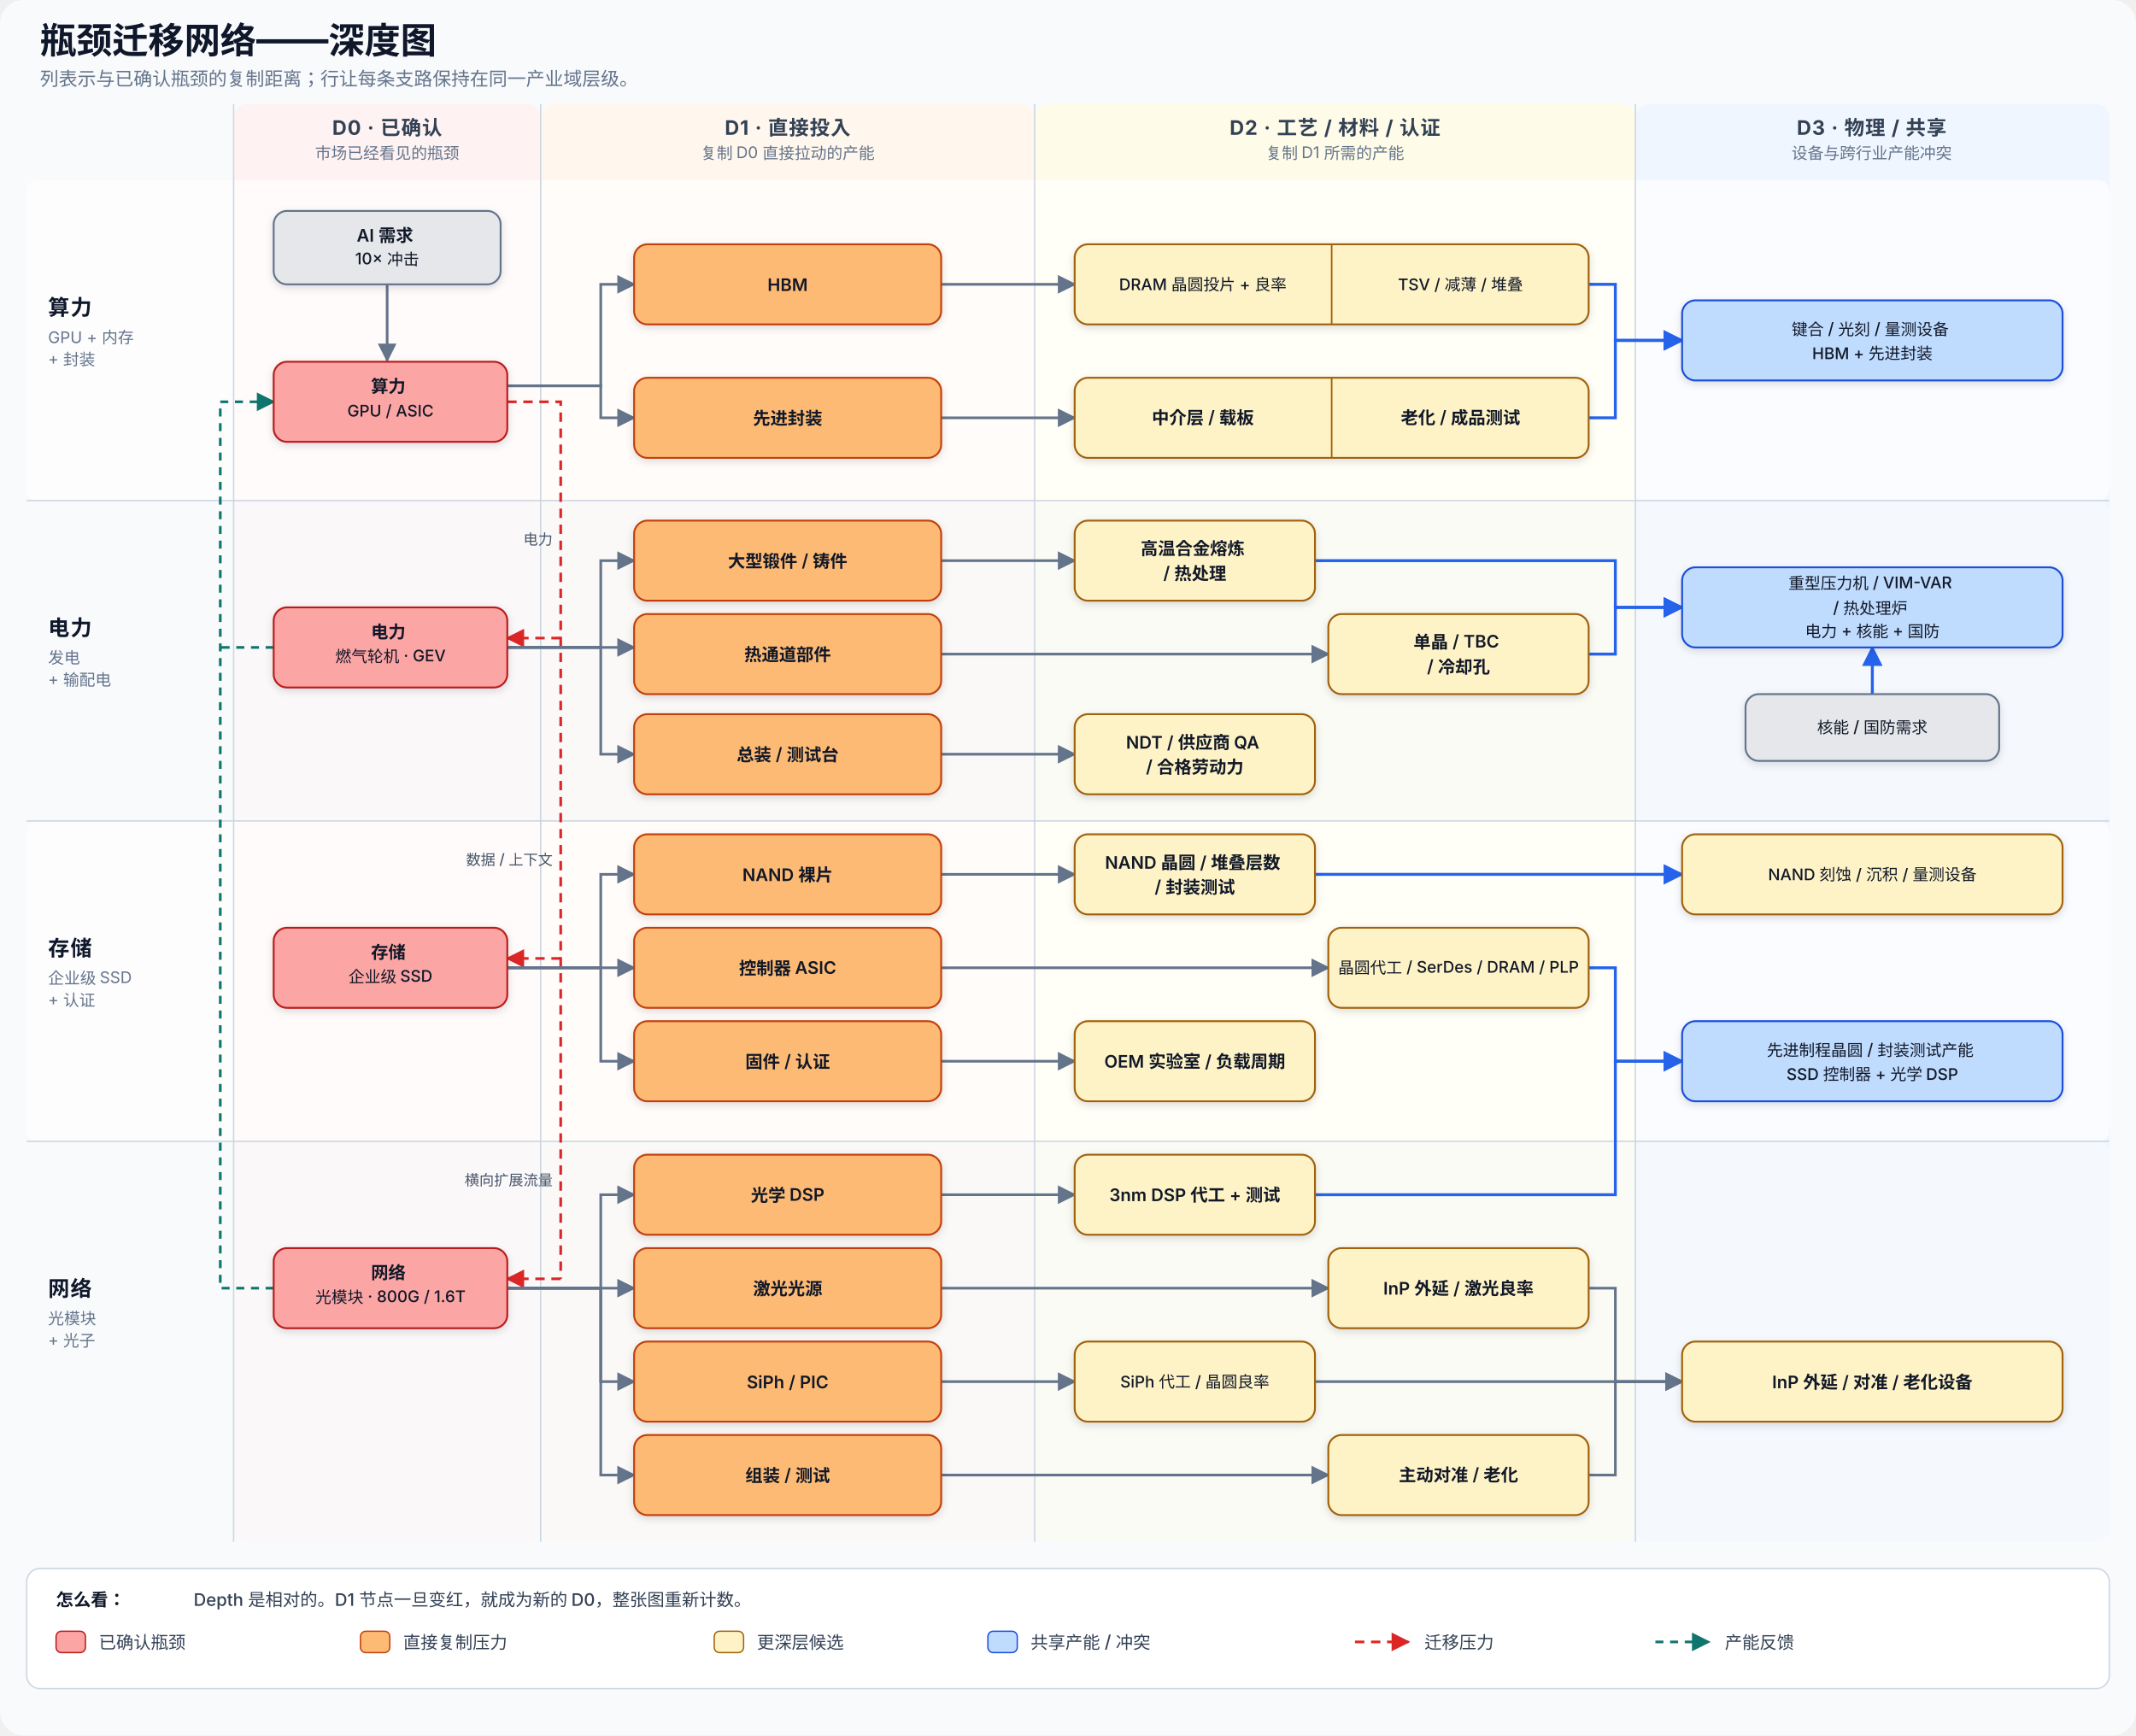
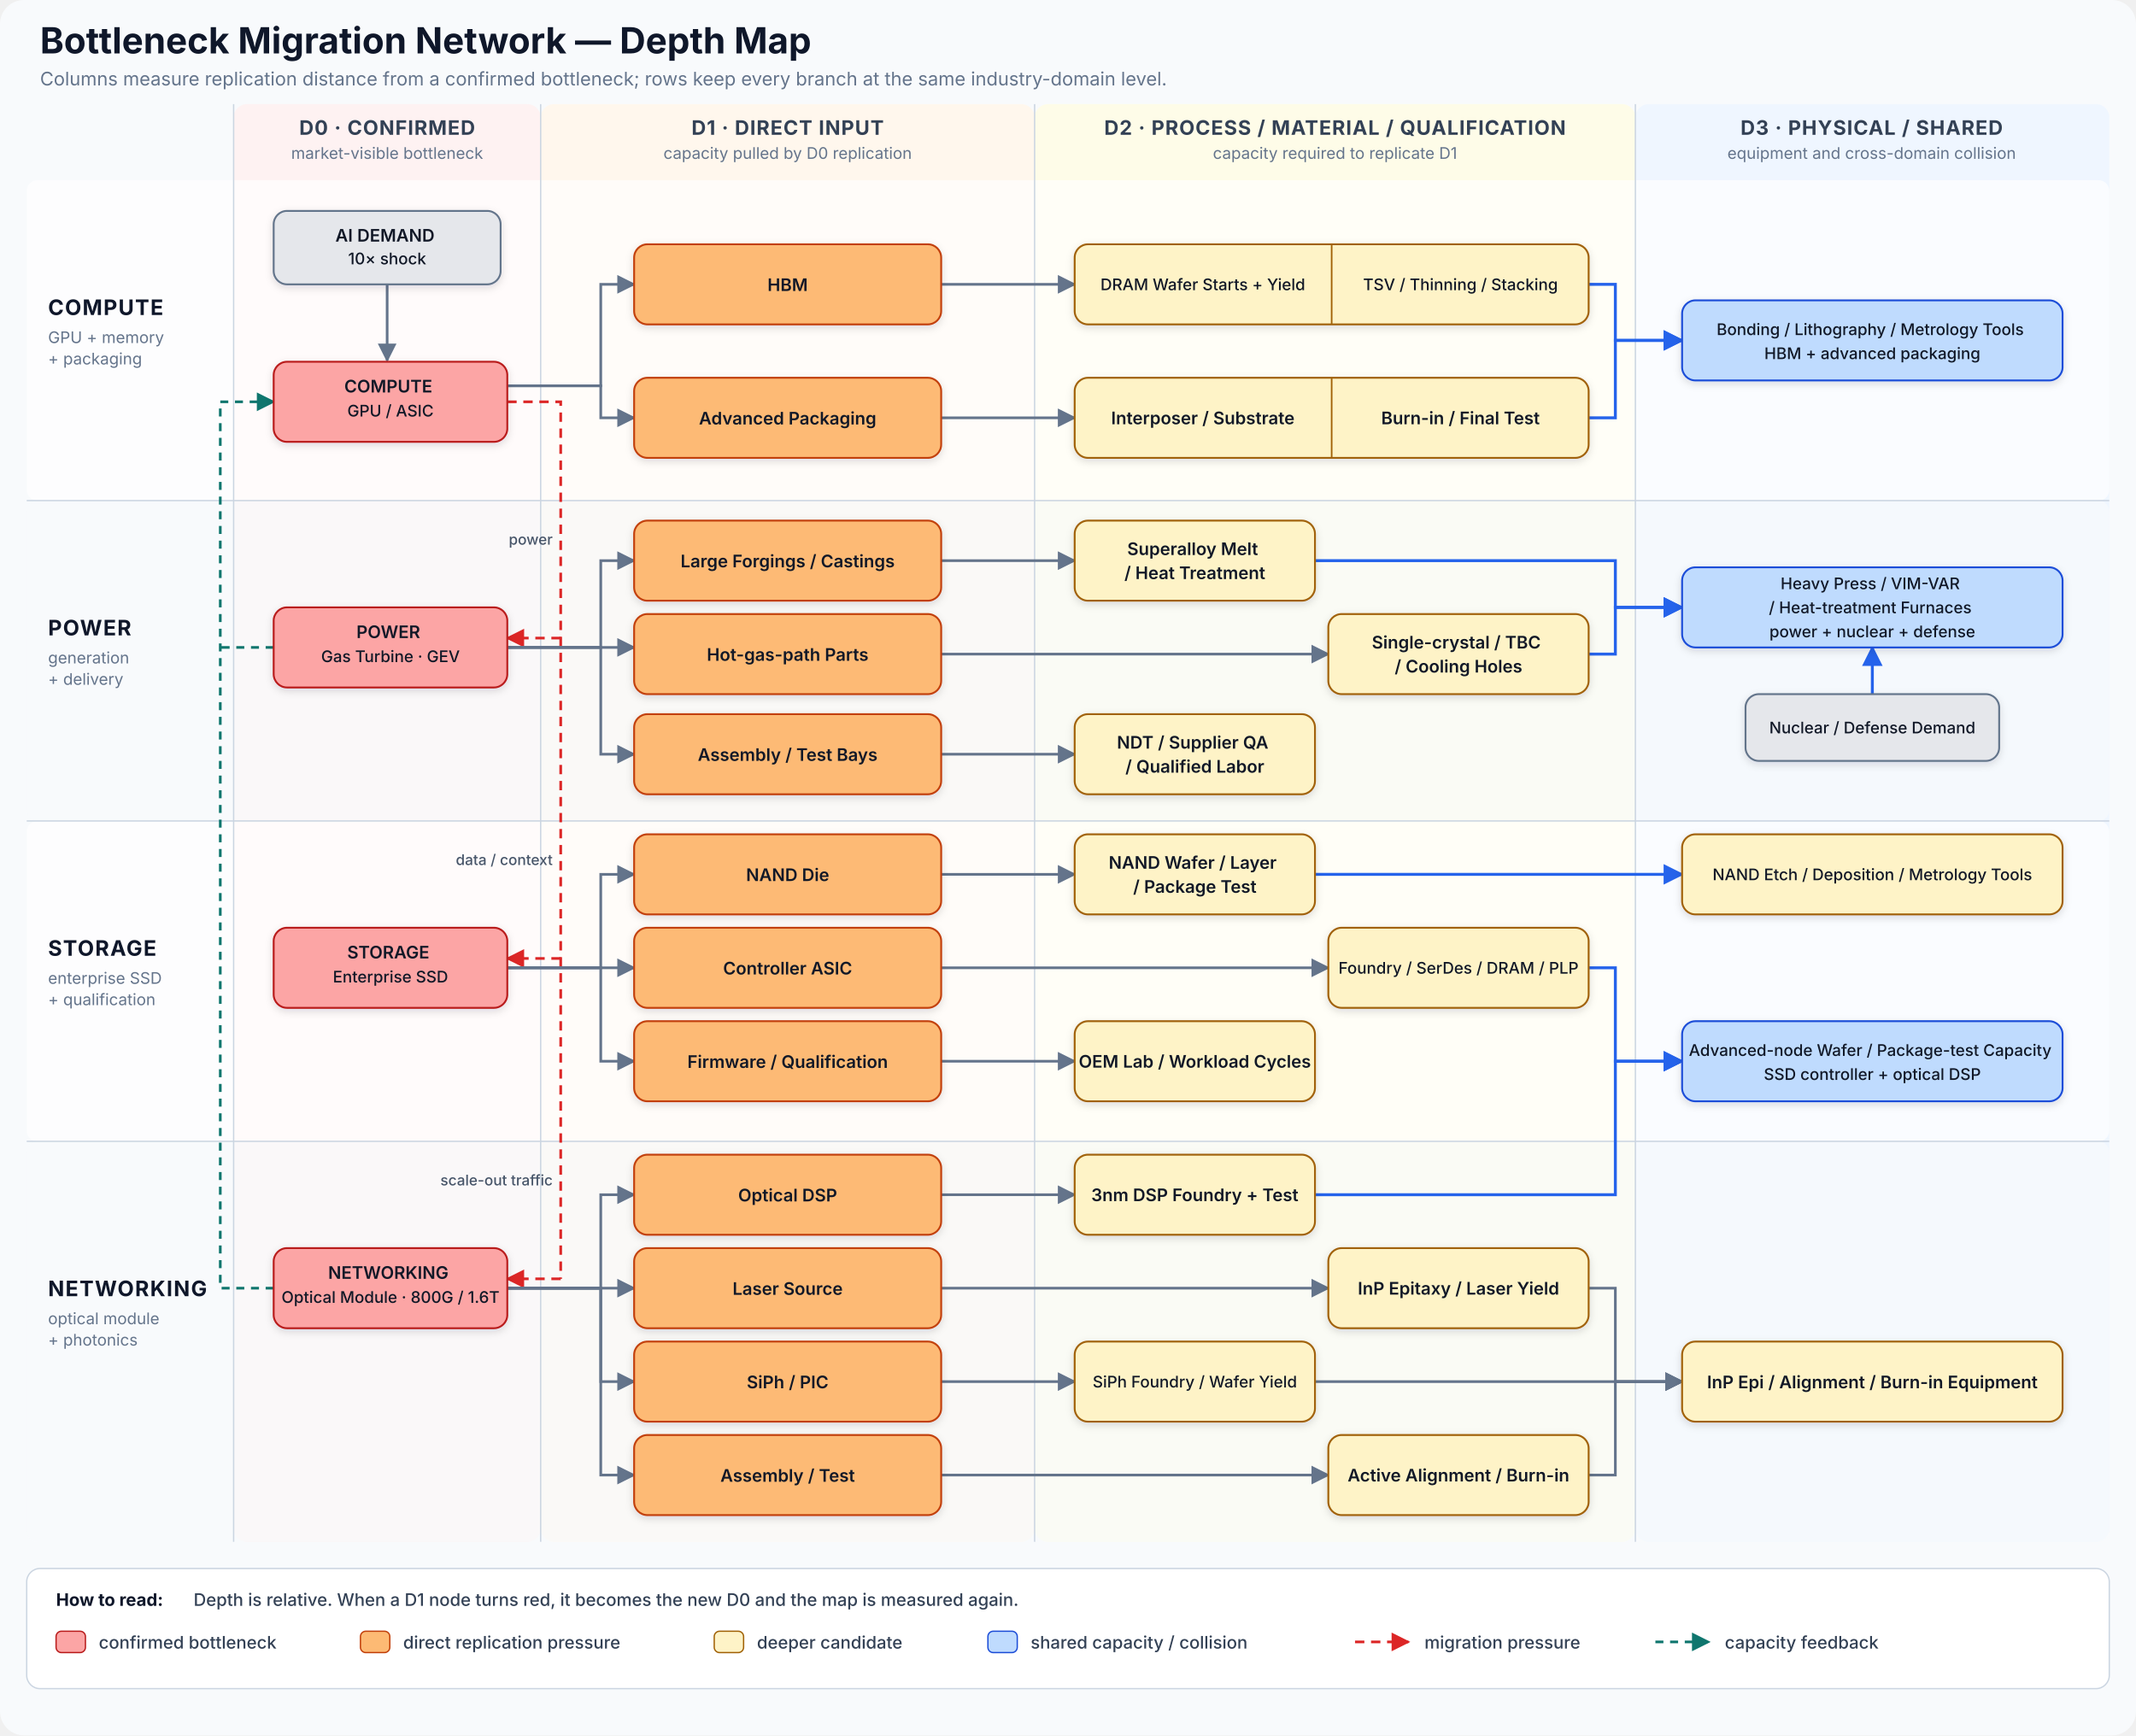
<svg xmlns="http://www.w3.org/2000/svg" width="1600" height="1300" viewBox="0 0 1600 1300" role="img" aria-labelledby="title desc">
  <defs>
    <filter id="shadow" x="-20%" y="-20%" width="140%" height="140%">
      <feDropShadow dx="0" dy="2" stdDeviation="3" flood-color="#0f172a" flood-opacity="0.14" />
    </filter>
    <marker id="arrow" viewBox="0 0 10 10" refX="9" refY="5" markerWidth="7" markerHeight="7" orient="auto-start-reverse">
      <path d="M 0 0 L 10 5 L 0 10 z" fill="#64748b" />
    </marker>
    <marker id="arrow-red" viewBox="0 0 10 10" refX="9" refY="5" markerWidth="7" markerHeight="7" orient="auto-start-reverse">
      <path d="M 0 0 L 10 5 L 0 10 z" fill="#dc2626" />
    </marker>
    <marker id="arrow-blue" viewBox="0 0 10 10" refX="9" refY="5" markerWidth="7" markerHeight="7" orient="auto-start-reverse">
      <path d="M 0 0 L 10 5 L 0 10 z" fill="#2563eb" />
    </marker>
    <marker id="arrow-teal" viewBox="0 0 10 10" refX="9" refY="5" markerWidth="7" markerHeight="7" orient="auto-start-reverse">
      <path d="M 0 0 L 10 5 L 0 10 z" fill="#0f766e" />
    </marker>
    <style>
      .canvas { fill: #f8fafc; }
      .grid { stroke: #cbd5e1; stroke-width: 1; }
      .lane-a { fill: #ffffff; }
      .lane-b { fill: #f8fafc; }
      .depth-0 { fill: #fef2f2; }
      .depth-1 { fill: #fff7ed; }
      .depth-2 { fill: #fefce8; }
      .depth-3 { fill: #eff6ff; }
      .title { font: 700 27px -apple-system, BlinkMacSystemFont, "Segoe UI", sans-serif; fill: #0f172a; }
      .subtitle { font: 400 14px -apple-system, BlinkMacSystemFont, "Segoe UI", sans-serif; fill: #64748b; }
      .depth-label { font: 700 15px -apple-system, BlinkMacSystemFont, "Segoe UI", sans-serif; fill: #334155; letter-spacing: 0.6px; }
      .depth-note { font: 400 12px -apple-system, BlinkMacSystemFont, "Segoe UI", sans-serif; fill: #64748b; }
      .lane-label { font: 700 16px -apple-system, BlinkMacSystemFont, "Segoe UI", sans-serif; fill: #0f172a; letter-spacing: 0.8px; }
      .lane-note { font: 400 12px -apple-system, BlinkMacSystemFont, "Segoe UI", sans-serif; fill: #64748b; }
      .node { stroke: #64748b; stroke-width: 1.4; rx: 10; filter: url(#shadow); }
      .confirmed { fill: #fca5a5; stroke: #b91c1c; }
      .direct { fill: #fdba74; stroke: #c2410c; }
      .candidate { fill: #fef3c7; stroke: #a16207; }
      .shared { fill: #bfdbfe; stroke: #1d4ed8; }
      .context { fill: #e5e7eb; stroke: #64748b; }
      .node-text { font: 600 13px -apple-system, BlinkMacSystemFont, "Segoe UI", sans-serif; fill: #111827; text-anchor: middle; }
      .node-small { font: 500 12px -apple-system, BlinkMacSystemFont, "Segoe UI", sans-serif; fill: #111827; text-anchor: middle; }
      .node-center { dominant-baseline: middle; }
      .edge { fill: none; stroke: #64748b; stroke-width: 2; marker-end: url(#arrow); }
      .pressure { fill: none; stroke: #dc2626; stroke-width: 2; stroke-dasharray: 7 5; marker-end: url(#arrow-red); }
      .pressure-trunk { fill: none; stroke: #dc2626; stroke-width: 2; stroke-dasharray: 7 5; }
      .shared-edge { fill: none; stroke: #2563eb; stroke-width: 2.2; marker-end: url(#arrow-blue); }
      .feedback { fill: none; stroke: #0f766e; stroke-width: 2; stroke-dasharray: 6 5; marker-end: url(#arrow-teal); }
      .feedback-trunk { fill: none; stroke: #0f766e; stroke-width: 2; stroke-dasharray: 6 5; }
      .edge-label { font: 500 11px -apple-system, BlinkMacSystemFont, "Segoe UI", sans-serif; fill: #475569; }
      .legend { font: 500 13px -apple-system, BlinkMacSystemFont, "Segoe UI", sans-serif; fill: #334155; }
      .legend-strong { font: 700 13px -apple-system, BlinkMacSystemFont, "Segoe UI", sans-serif; fill: #0f172a; }
    </style>
  </defs>
  <rect class="canvas" width="1600" height="1300" rx="18" />
-   <text class="title" x="30" y="40">瓶颈迁移网络——深度图</text>
-   <text class="subtitle" x="30" y="64">列表示与已确认瓶颈的复制距离；行让每条支路保持在同一产业域层级。</text>
+   <text class="title" x="30" y="40">Bottleneck Migration Network — Depth Map</text>
+   <text class="subtitle" x="30" y="64">Columns measure replication distance from a confirmed bottleneck; rows keep every branch at the same industry-domain level.</text>
  <rect class="depth-0" x="175" y="78" width="230" height="1077" rx="10" />
  <rect class="depth-1" x="405" y="78" width="370" height="1077" rx="10" />
  <rect class="depth-2" x="775" y="78" width="450" height="1077" rx="10" />
  <rect class="depth-3" x="1225" y="78" width="355" height="1077" rx="10" />
-   <text class="depth-label" x="290" y="101" text-anchor="middle">D0 · 已确认</text>
-   <text class="depth-note" x="290" y="119" text-anchor="middle">市场已经看见的瓶颈</text>
-   <text class="depth-label" x="590" y="101" text-anchor="middle">D1 · 直接投入</text>
-   <text class="depth-note" x="590" y="119" text-anchor="middle">复制 D0 直接拉动的产能</text>
-   <text class="depth-label" x="1000" y="101" text-anchor="middle">D2 · 工艺 / 材料 / 认证</text>
-   <text class="depth-note" x="1000" y="119" text-anchor="middle">复制 D1 所需的产能</text>
-   <text class="depth-label" x="1402" y="101" text-anchor="middle">D3 · 物理 / 共享</text>
-   <text class="depth-note" x="1402" y="119" text-anchor="middle">设备与跨行业产能冲突</text>
+   <text class="depth-label" x="290" y="101" text-anchor="middle">D0 · CONFIRMED</text>
+   <text class="depth-note" x="290" y="119" text-anchor="middle">market-visible bottleneck</text>
+   <text class="depth-label" x="590" y="101" text-anchor="middle">D1 · DIRECT INPUT</text>
+   <text class="depth-note" x="590" y="119" text-anchor="middle">capacity pulled by D0 replication</text>
+   <text class="depth-label" x="1000" y="101" text-anchor="middle">D2 · PROCESS / MATERIAL / QUALIFICATION</text>
+   <text class="depth-note" x="1000" y="119" text-anchor="middle">capacity required to replicate D1</text>
+   <text class="depth-label" x="1402" y="101" text-anchor="middle">D3 · PHYSICAL / SHARED</text>
+   <text class="depth-note" x="1402" y="119" text-anchor="middle">equipment and cross-domain collision</text>
  <rect class="lane-a" x="20" y="135" width="1560" height="240" rx="8" opacity="0.66" />
  <rect class="lane-b" x="20" y="375" width="1560" height="240" rx="8" opacity="0.66" />
  <rect class="lane-a" x="20" y="615" width="1560" height="240" rx="8" opacity="0.66" />
  <rect class="lane-b" x="20" y="855" width="1560" height="300" rx="8" opacity="0.66" />
  <line class="grid" x1="20" y1="375" x2="1580" y2="375" />
  <line class="grid" x1="20" y1="615" x2="1580" y2="615" />
  <line class="grid" x1="20" y1="855" x2="1580" y2="855" />
  <line class="grid" x1="175" y1="78" x2="175" y2="1155" />
  <line class="grid" x1="405" y1="78" x2="405" y2="1155" />
  <line class="grid" x1="775" y1="78" x2="775" y2="1155" />
  <line class="grid" x1="1225" y1="78" x2="1225" y2="1155" />
-   <text class="lane-label" x="36" y="236">算力</text>
-   <text class="lane-note" x="36" y="257">GPU + 内存</text>
-   <text class="lane-note" x="36" y="273">+ 封装</text>
-   <text class="lane-label" x="36" y="476">电力</text>
-   <text class="lane-note" x="36" y="497">发电</text>
-   <text class="lane-note" x="36" y="513">+ 输配电</text>
-   <text class="lane-label" x="36" y="716">存储</text>
-   <text class="lane-note" x="36" y="737">企业级 SSD</text>
-   <text class="lane-note" x="36" y="753">+ 认证</text>
-   <text class="lane-label" x="36" y="971">网络</text>
-   <text class="lane-note" x="36" y="992">光模块</text>
-   <text class="lane-note" x="36" y="1008">+ 光子</text>
+   <text class="lane-label" x="36" y="236">COMPUTE</text>
+   <text class="lane-note" x="36" y="257">GPU + memory</text>
+   <text class="lane-note" x="36" y="273">+ packaging</text>
+   <text class="lane-label" x="36" y="476">POWER</text>
+   <text class="lane-note" x="36" y="497">generation</text>
+   <text class="lane-note" x="36" y="513">+ delivery</text>
+   <text class="lane-label" x="36" y="716">STORAGE</text>
+   <text class="lane-note" x="36" y="737">enterprise SSD</text>
+   <text class="lane-note" x="36" y="753">+ qualification</text>
+   <text class="lane-label" x="36" y="971">NETWORKING</text>
+   <text class="lane-note" x="36" y="992">optical module</text>
+   <text class="lane-note" x="36" y="1008">+ photonics</text>
  <path class="edge" d="M290 213 V270" />
  <path class="pressure-trunk" d="M380 301 H420 V958" />
  <path class="pressure" d="M420 478 H380" />
  <path class="pressure" d="M420 718 H380" />
  <path class="pressure" d="M420 958 H380" />
-   <text class="edge-label" x="414" y="408" text-anchor="end">电力</text>
-   <text class="edge-label" x="414" y="648" text-anchor="end">数据 / 上下文</text>
-   <text class="edge-label" x="414" y="888" text-anchor="end">横向扩展流量</text>
+   <text class="edge-label" x="414" y="408" text-anchor="end">power</text>
+   <text class="edge-label" x="414" y="648" text-anchor="end">data / context</text>
+   <text class="edge-label" x="414" y="888" text-anchor="end">scale-out traffic</text>
  <path class="feedback-trunk" d="M205 485 H165 M205 965 H165 V301" />
  <path class="feedback" d="M165 301 H205" />
  <path class="edge" d="M380 289 H450 V213 H475" />
  <path class="edge" d="M380 289 H450 V313 H475" />
  <path class="edge" d="M705 213 H805" />
  <path class="edge" d="M705 313 H805" />
  <path class="shared-edge" d="M1190 213 H1210 V255 H1260" />
  <path class="shared-edge" d="M1190 313 H1210 V255 H1260" />
  <path class="edge" d="M380 485 H450 V420 H475" />
  <path class="edge" d="M380 485 H475" />
  <path class="edge" d="M380 485 H450 V565 H475" />
  <path class="edge" d="M705 420 H805" />
  <path class="edge" d="M705 490 H995" />
  <path class="edge" d="M705 565 H805" />
  <path class="shared-edge" d="M985 420 H1210 V455 H1260" />
  <path class="shared-edge" d="M1190 490 H1210 V455 H1260" />
  <path class="shared-edge" d="M1402.5 520 V485" />
  <path class="edge" d="M380 725 H450 V655 H475" />
  <path class="edge" d="M380 725 H475" />
  <path class="edge" d="M380 725 H450 V795 H475" />
  <path class="edge" d="M705 655 H805" />
  <path class="edge" d="M705 725 H995" />
  <path class="edge" d="M705 795 H805" />
  <path class="shared-edge" d="M985 655 H1260" />
  <path class="shared-edge" d="M1190 725 H1210 V795 H1260" />
  <path class="edge" d="M380 965 H450 V895 H475" />
  <path class="edge" d="M380 965 H475" />
  <path class="edge" d="M380 965 H450 V1035 H475" />
  <path class="edge" d="M380 965 H450 V1105 H475" />
  <path class="edge" d="M705 895 H805" />
  <path class="edge" d="M705 965 H995" />
  <path class="edge" d="M705 1035 H805" />
  <path class="edge" d="M705 1105 H995" />
  <path class="shared-edge" d="M985 895 H1210 V795 H1260" />
  <path class="edge" d="M1190 965 H1210 V1035 H1260" />
  <path class="edge" d="M985 1035 H1260" />
  <path class="edge" d="M1190 1105 H1210 V1035 H1260" />
  <rect class="node context" x="205" y="158" width="170" height="55" />
  <text class="node-text" x="290" y="181">
-     <tspan x="290">AI 需求</tspan>
-     <tspan class="node-small" x="290" dy="17">10× 冲击</tspan>
+     <tspan x="290">AI DEMAND</tspan>
+     <tspan class="node-small" x="290" dy="17">10× shock</tspan>
  </text>
  <rect class="node confirmed" x="205" y="271" width="175" height="60" />
  <text class="node-text" x="292.5" y="294">
-     <tspan x="292.5">算力</tspan>
+     <tspan x="292.5">COMPUTE</tspan>
    <tspan class="node-small" x="292.5" dy="18">GPU / ASIC</tspan>
  </text>
  <rect class="node confirmed" x="205" y="455" width="175" height="60" />
  <text class="node-text" x="292.5" y="478">
-     <tspan x="292.5">电力</tspan>
-     <tspan class="node-small" x="292.5" dy="18">燃气轮机 · GEV</tspan>
+     <tspan x="292.5">POWER</tspan>
+     <tspan class="node-small" x="292.5" dy="18">Gas Turbine · GEV</tspan>
  </text>
  <rect class="node confirmed" x="205" y="695" width="175" height="60" />
  <text class="node-text" x="292.5" y="718">
-     <tspan x="292.5">存储</tspan>
-     <tspan class="node-small" x="292.5" dy="18">企业级 SSD</tspan>
+     <tspan x="292.5">STORAGE</tspan>
+     <tspan class="node-small" x="292.5" dy="18">Enterprise SSD</tspan>
  </text>
  <rect class="node confirmed" x="205" y="935" width="175" height="60" />
  <text class="node-text" x="292.5" y="958">
-     <tspan x="292.5">网络</tspan>
-     <tspan class="node-small" x="292.5" dy="18">光模块 · 800G / 1.6T</tspan>
+     <tspan x="292.5">NETWORKING</tspan>
+     <tspan class="node-small" x="292.5" dy="18">Optical Module · 800G / 1.6T</tspan>
  </text>
  <rect class="node direct" x="475" y="183" width="230" height="60" />
  <text class="node-text" x="590" y="218">HBM</text>
  <rect class="node direct" x="475" y="283" width="230" height="60" />
-   <text class="node-text" x="590" y="318">先进封装</text>
+   <text class="node-text" x="590" y="318">Advanced Packaging</text>
  <rect class="node direct" x="475" y="390" width="230" height="60" />
-   <text class="node-text" x="590" y="425">大型锻件 / 铸件</text>
+   <text class="node-text" x="590" y="425">Large Forgings / Castings</text>
  <rect class="node direct" x="475" y="460" width="230" height="60" />
-   <text class="node-text" x="590" y="495">热通道部件</text>
+   <text class="node-text" x="590" y="495">Hot-gas-path Parts</text>
  <rect class="node direct" x="475" y="535" width="230" height="60" />
-   <text class="node-text" x="590" y="570">总装 / 测试台</text>
+   <text class="node-text" x="590" y="570">Assembly / Test Bays</text>
  <rect class="node direct" x="475" y="625" width="230" height="60" />
-   <text class="node-text" x="590" y="660">NAND 裸片</text>
+   <text class="node-text" x="590" y="660">NAND Die</text>
  <rect class="node direct" x="475" y="695" width="230" height="60" />
-   <text class="node-text" x="590" y="730">控制器 ASIC</text>
+   <text class="node-text" x="590" y="730">Controller ASIC</text>
  <rect class="node direct" x="475" y="765" width="230" height="60" />
-   <text class="node-text" x="590" y="800">固件 / 认证</text>
+   <text class="node-text" x="590" y="800">Firmware / Qualification</text>
  <rect class="node direct" x="475" y="865" width="230" height="60" />
-   <text class="node-text" x="590" y="900">光学 DSP</text>
+   <text class="node-text" x="590" y="900">Optical DSP</text>
  <rect class="node direct" x="475" y="935" width="230" height="60" />
-   <text class="node-text" x="590" y="970">激光光源</text>
+   <text class="node-text" x="590" y="970">Laser Source</text>
  <rect class="node direct" x="475" y="1005" width="230" height="60" />
  <text class="node-text" x="590" y="1040">SiPh / PIC</text>
  <rect class="node direct" x="475" y="1075" width="230" height="60" />
-   <text class="node-text" x="590" y="1110">组装 / 测试</text>
+   <text class="node-text" x="590" y="1110">Assembly / Test</text>
  <rect class="node candidate" x="805" y="183" width="385" height="60" />
  <line x1="997.5" y1="183" x2="997.5" y2="243" stroke="#a16207" stroke-width="1.2" />
-   <text class="node-small node-center" x="901" y="213">DRAM 晶圆投片 + 良率</text>
-   <text class="node-small node-center" x="1094" y="213">TSV / 减薄 / 堆叠</text>
+   <text class="node-small node-center" x="901" y="213">DRAM Wafer Starts + Yield</text>
+   <text class="node-small node-center" x="1094" y="213">TSV / Thinning / Stacking</text>
  <rect class="node candidate" x="805" y="283" width="385" height="60" />
  <line x1="997.5" y1="283" x2="997.5" y2="343" stroke="#a16207" stroke-width="1.2" />
-   <text class="node-text node-center" x="901" y="313">中介层 / 载板</text>
-   <text class="node-text node-center" x="1094" y="313">老化 / 成品测试</text>
+   <text class="node-text node-center" x="901" y="313">Interposer / Substrate</text>
+   <text class="node-text node-center" x="1094" y="313">Burn-in / Final Test</text>
  <rect class="node candidate" x="805" y="390" width="180" height="60" />
  <text class="node-text node-center" x="895">
-     <tspan x="895" y="411">高温合金熔炼</tspan>
-     <tspan x="895" y="429">/ 热处理</tspan>
+     <tspan x="895" y="411">Superalloy Melt</tspan>
+     <tspan x="895" y="429">/ Heat Treatment</tspan>
  </text>
  <rect class="node candidate" x="995" y="460" width="195" height="60" />
  <text class="node-text node-center" x="1092.5">
-     <tspan x="1092.5" y="481">单晶 / TBC</tspan>
-     <tspan x="1092.5" y="499">/ 冷却孔</tspan>
+     <tspan x="1092.5" y="481">Single-crystal / TBC</tspan>
+     <tspan x="1092.5" y="499">/ Cooling Holes</tspan>
  </text>
  <rect class="node candidate" x="805" y="535" width="180" height="60" />
  <text class="node-text node-center" x="895">
-     <tspan x="895" y="556">NDT / 供应商 QA</tspan>
-     <tspan x="895" y="574">/ 合格劳动力</tspan>
+     <tspan x="895" y="556">NDT / Supplier QA</tspan>
+     <tspan x="895" y="574">/ Qualified Labor</tspan>
  </text>
  <rect class="node candidate" x="805" y="625" width="180" height="60" />
  <text class="node-text node-center" x="895">
-     <tspan x="895" y="646">NAND 晶圆 / 堆叠层数</tspan>
-     <tspan x="895" y="664">/ 封装测试</tspan>
+     <tspan x="895" y="646">NAND Wafer / Layer</tspan>
+     <tspan x="895" y="664">/ Package Test</tspan>
  </text>
  <rect class="node candidate" x="995" y="695" width="195" height="60" />
-   <text class="node-small node-center" x="1092.5" y="725">晶圆代工 / SerDes / DRAM / PLP</text>
+   <text class="node-small node-center" x="1092.5" y="725">Foundry / SerDes / DRAM / PLP</text>
  <rect class="node candidate" x="805" y="765" width="180" height="60" />
-   <text class="node-text node-center" x="895" y="795">OEM 实验室 / 负载周期</text>
+   <text class="node-text node-center" x="895" y="795">OEM Lab / Workload Cycles</text>
  <rect class="node candidate" x="805" y="865" width="180" height="60" />
-   <text class="node-text node-center" x="895" y="895">3nm DSP 代工 + 测试</text>
+   <text class="node-text node-center" x="895" y="895">3nm DSP Foundry + Test</text>
  <rect class="node candidate" x="995" y="935" width="195" height="60" />
-   <text class="node-text node-center" x="1092.5" y="965">InP 外延 / 激光良率</text>
+   <text class="node-text node-center" x="1092.5" y="965">InP Epitaxy / Laser Yield</text>
  <rect class="node candidate" x="805" y="1005" width="180" height="60" />
-   <text class="node-small node-center" x="895" y="1035">SiPh 代工 / 晶圆良率</text>
+   <text class="node-small node-center" x="895" y="1035">SiPh Foundry / Wafer Yield</text>
  <rect class="node candidate" x="995" y="1075" width="195" height="60" />
-   <text class="node-text node-center" x="1092.5" y="1105">主动对准 / 老化</text>
+   <text class="node-text node-center" x="1092.5" y="1105">Active Alignment / Burn-in</text>
  <rect class="node shared" x="1260" y="225" width="285" height="60" />
  <text class="node-small" x="1402.5" y="251">
-     <tspan x="1402.5">键合 / 光刻 / 量测设备</tspan>
-     <tspan x="1402.5" dy="18">HBM + 先进封装</tspan>
+     <tspan x="1402.5">Bonding / Lithography / Metrology Tools</tspan>
+     <tspan x="1402.5" dy="18">HBM + advanced packaging</tspan>
  </text>
  <rect class="node shared" x="1260" y="425" width="285" height="60" />
  <text class="node-small node-center" x="1402.5">
-     <tspan x="1402.5" y="437">重型压力机 / VIM-VAR</tspan>
-     <tspan x="1402.5" y="455">/ 热处理炉</tspan>
-     <tspan x="1402.5" y="473">电力 + 核能 + 国防</tspan>
+     <tspan x="1402.5" y="437">Heavy Press / VIM-VAR</tspan>
+     <tspan x="1402.5" y="455">/ Heat-treatment Furnaces</tspan>
+     <tspan x="1402.5" y="473">power + nuclear + defense</tspan>
  </text>
  <rect class="node context" x="1307.5" y="520" width="190" height="50" />
-   <text class="node-small node-center" x="1402.5" y="545">核能 / 国防需求</text>
+   <text class="node-small node-center" x="1402.5" y="545">Nuclear / Defense Demand</text>
  <rect class="node candidate" x="1260" y="625" width="285" height="60" />
-   <text class="node-small node-center" x="1402.5" y="655">NAND 刻蚀 / 沉积 / 量测设备</text>
+   <text class="node-small node-center" x="1402.5" y="655">NAND Etch / Deposition / Metrology Tools</text>
  <rect class="node shared" x="1260" y="765" width="285" height="60" />
  <text class="node-small" x="1402.5" y="791">
-     <tspan x="1402.5">先进制程晶圆 / 封装测试产能</tspan>
-     <tspan x="1402.5" dy="18">SSD 控制器 + 光学 DSP</tspan>
+     <tspan x="1402.5">Advanced-node Wafer / Package-test Capacity</tspan>
+     <tspan x="1402.5" dy="18">SSD controller + optical DSP</tspan>
  </text>
  <rect class="node candidate" x="1260" y="1005" width="285" height="60" />
-   <text class="node-text" x="1402.5" y="1040">InP 外延 / 对准 / 老化设备</text>
+   <text class="node-text" x="1402.5" y="1040">InP Epi / Alignment / Burn-in Equipment</text>
  <rect x="20" y="1175" width="1560" height="90" rx="10" fill="#ffffff" stroke="#cbd5e1" />
-   <text class="legend-strong" x="42" y="1203">怎么看：</text>
-   <text class="legend" x="145" y="1203">Depth 是相对的。D1 节点一旦变红，就成为新的 D0，整张图重新计数。</text>
+   <text class="legend-strong" x="42" y="1203">How to read:</text>
+   <text class="legend" x="145" y="1203">Depth is relative. When a D1 node turns red, it becomes the new D0 and the map is measured again.</text>
  <rect x="42" y="1222" width="22" height="16" rx="4" class="confirmed" />
-   <text class="legend" x="74" y="1235">已确认瓶颈</text>
+   <text class="legend" x="74" y="1235">confirmed bottleneck</text>
  <rect x="270" y="1222" width="22" height="16" rx="4" class="direct" />
-   <text class="legend" x="302" y="1235">直接复制压力</text>
+   <text class="legend" x="302" y="1235">direct replication pressure</text>
  <rect x="535" y="1222" width="22" height="16" rx="4" class="candidate" />
-   <text class="legend" x="567" y="1235">更深层候选</text>
+   <text class="legend" x="567" y="1235">deeper candidate</text>
  <rect x="740" y="1222" width="22" height="16" rx="4" class="shared" />
-   <text class="legend" x="772" y="1235">共享产能 / 冲突</text>
+   <text class="legend" x="772" y="1235">shared capacity / collision</text>
  <line x1="1015" y1="1230" x2="1055" y2="1230" class="pressure" />
-   <text class="legend" x="1067" y="1235">迁移压力</text>
+   <text class="legend" x="1067" y="1235">migration pressure</text>
  <line x1="1240" y1="1230" x2="1280" y2="1230" class="feedback" />
-   <text class="legend" x="1292" y="1235">产能反馈</text>
+   <text class="legend" x="1292" y="1235">capacity feedback</text>
</svg>
